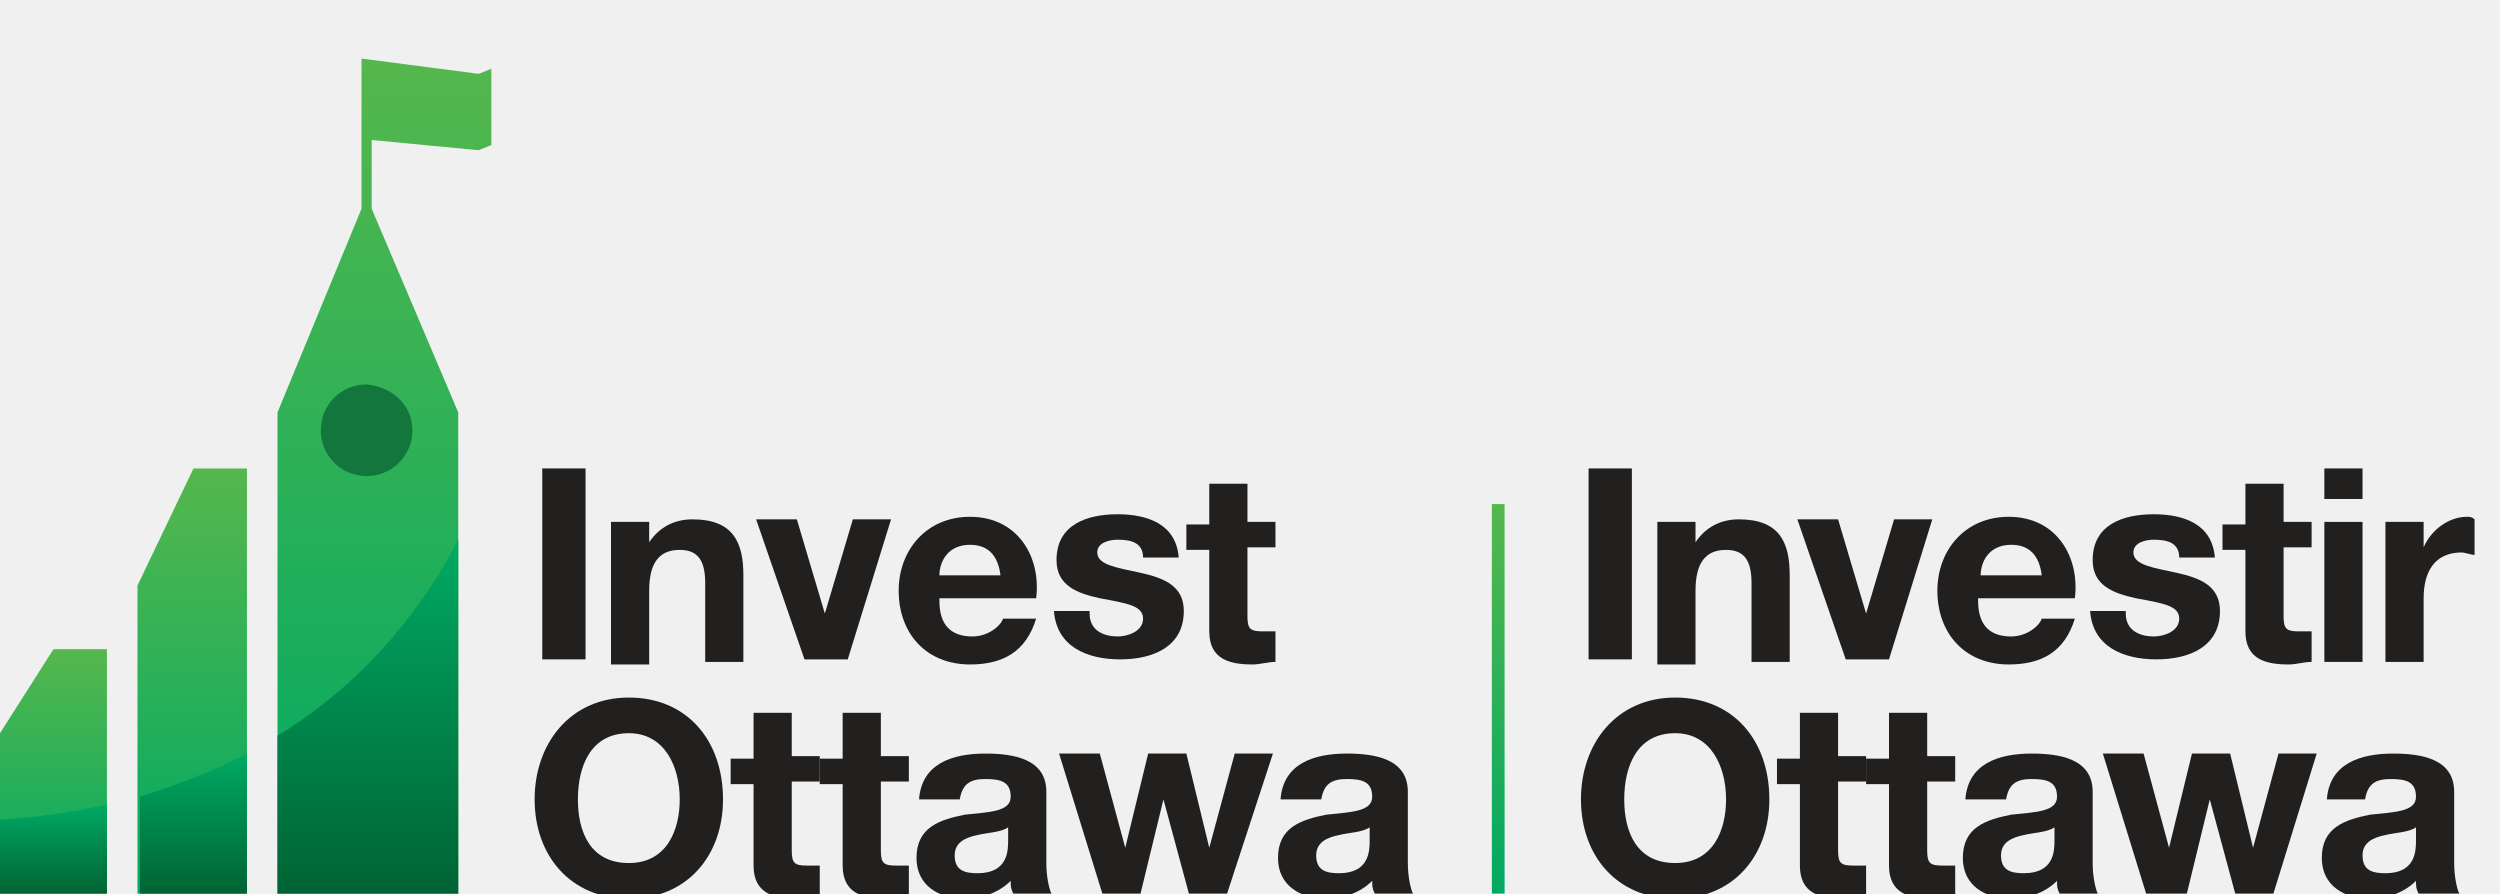
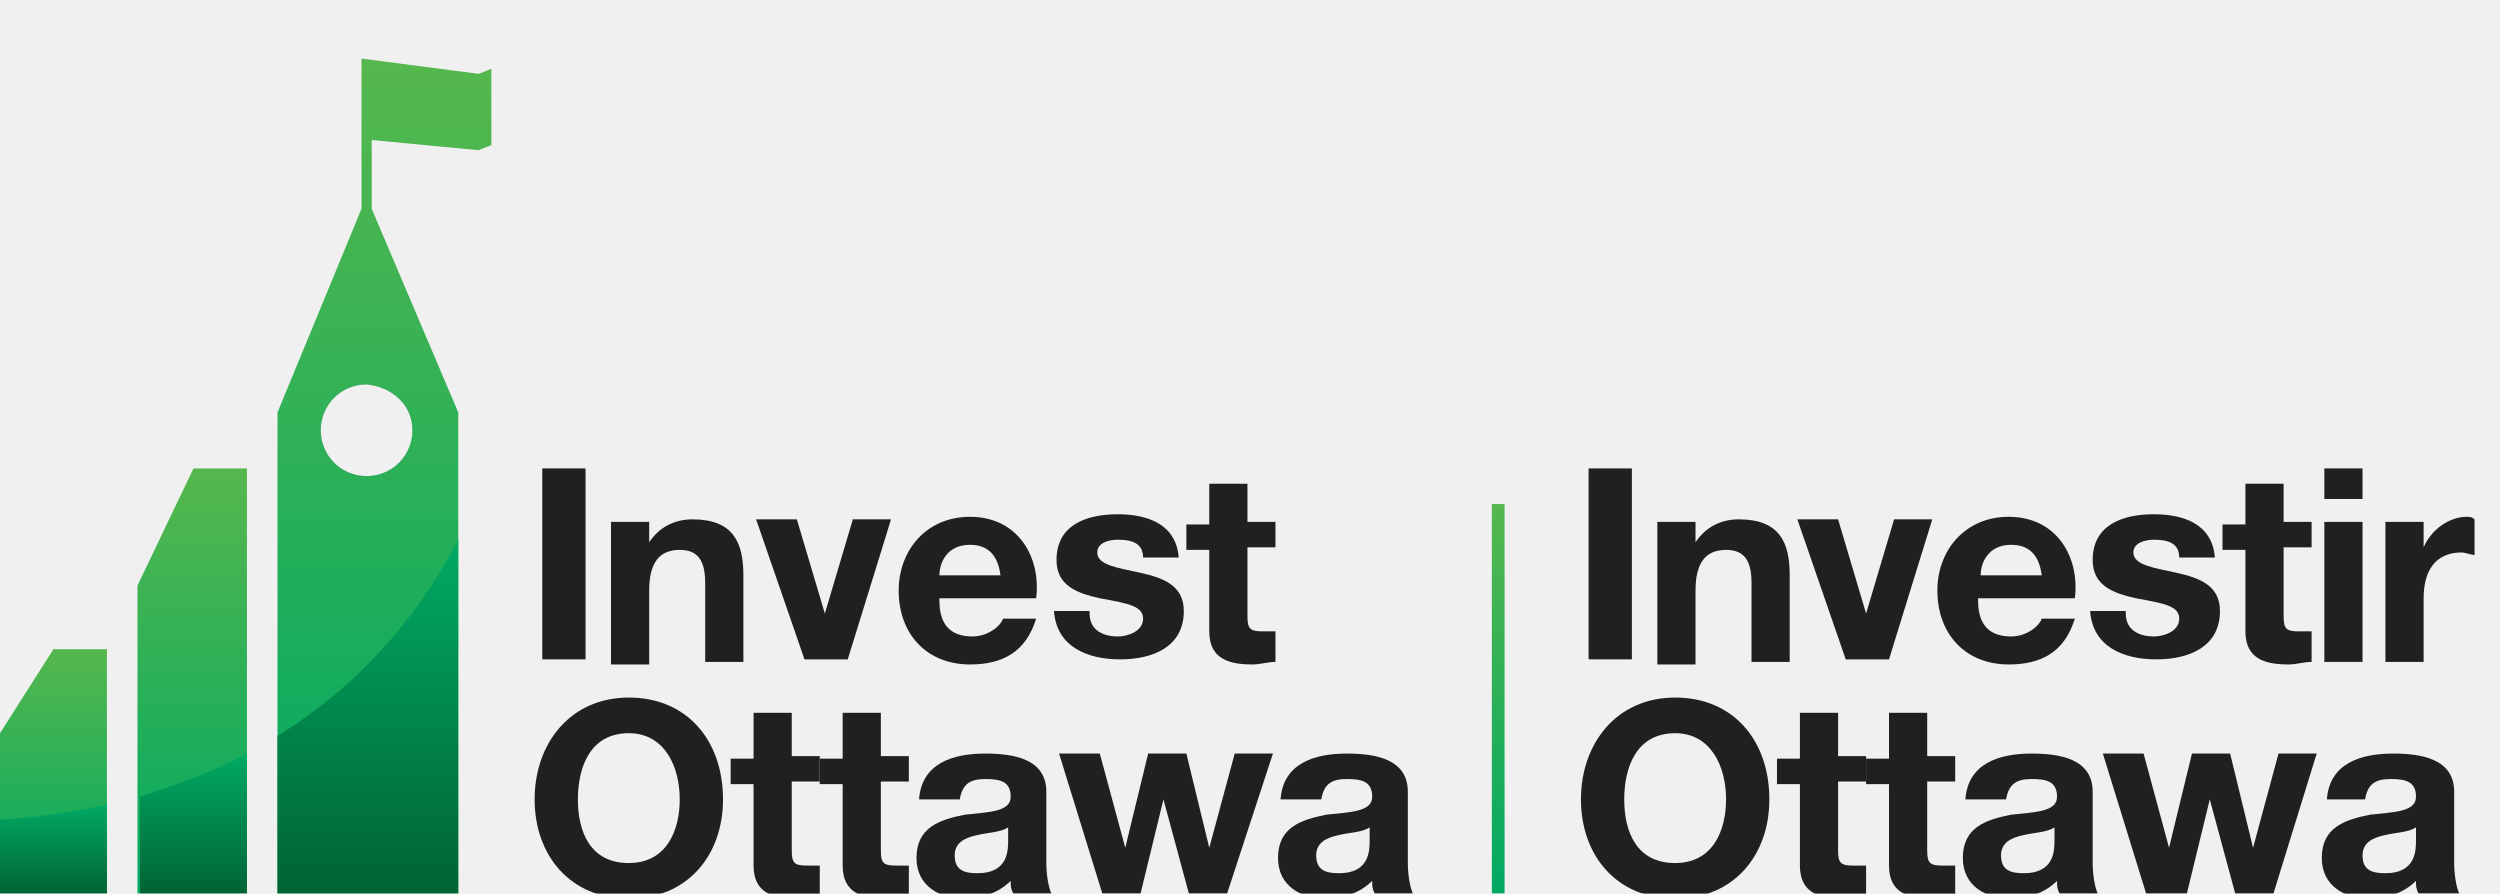
<svg xmlns="http://www.w3.org/2000/svg" version="1.1" id="Layer_1" x="0px" y="0px" viewBox="0 0 98.2 35.1" style="enable-background:new 0 0 98.2 35.1;" xml:space="preserve">
  <style type="text/css">
	.st0{fill:url(#SVGID_1_);}
	.st1{fill:url(#SVGID_00000101815822308823410450000013942060426456273568_);}
	.st2{fill:url(#SVGID_00000140726304458686289350000006808840901505266312_);}
	.st3{fill:url(#SVGID_00000049216755811478253080000010163922075204120974_);}
	.st4{fill:url(#SVGID_00000028309276803112566020000018318831474442181024_);}
	.st5{fill:url(#SVGID_00000085959678446022016770000013813957345800678584_);}
	.st6{fill:#13773D;}
	.st7{fill:#221F1F;}
	.st8{fill:url(#SVGID_00000057129962089020047460000015686431914260281514_);}
</style>
-   <g>
+   <defs>
+     <mask id="ioClockKnockout" maskUnits="userSpaceOnUse" x="0" y="0" width="98.2" height="35.1">
+       <rect x="0" y="0" width="98.2" height="35.1" fill="#fff" />
+       <path d="M16.2,16.9c0,1-0.8,1.8-1.8,1.8c-1,0-1.8-0.8-1.8-1.8c0-1,0.8-1.8,1.8-1.8C15.4,15.2,16.2,15.9,16.2,16.9z" fill="#000" />
+     </mask>
+   </defs>
+   <g mask="url(#ioClockKnockout)">
    <g>
      <g>
-         <linearGradient id="SVGID_1_" gradientUnits="userSpaceOnUse" x1="2.114" y1="35.125" x2="2.114" y2="25.518">
-           <stop offset="0" style="stop-color:#00A963" />
-           <stop offset="0.993" style="stop-color:#55B74D" />
-         </linearGradient>
-         <polygon class="st0" points="0,28.8 0,35.1 4.2,35.1 4.2,25.5 2.1,25.5    " />
+         <g>
+           <linearGradient id="SVGID_1_" gradientUnits="userSpaceOnUse" x1="2.114" y1="35.125" x2="2.114" y2="25.518">
+             <stop offset="0" style="stop-color:#00A963" />
+             <stop offset="0.993" style="stop-color:#55B74D" />
+           </linearGradient>
+           <polygon class="st0" points="0,28.8 0,35.1 4.2,35.1 4.2,25.5 2.1,25.5    " />
+         </g>
+         <g>
+           <linearGradient id="SVGID_00000082332010878111444470000007448208103415805358_" gradientUnits="userSpaceOnUse" x1="15.094" y1="35.125" x2="15.094" y2="2.276">
+             <stop offset="0" style="stop-color:#00A963" />
+             <stop offset="0.993" style="stop-color:#55B74D" />
+           </linearGradient>
+           <polygon style="fill:url(#SVGID_00000082332010878111444470000007448208103415805358_);" points="18.8,5.9 19.3,5.7 19.3,2.7      18.8,2.9 14.2,2.3 14.2,8.2 10.9,16.2 10.9,35.1 18,35.1 18,16.2 14.6,8.2 14.6,5.5    " />
+         </g>
+         <g>
+           <linearGradient id="SVGID_00000040546916701816863810000011680584193545133990_" gradientUnits="userSpaceOnUse" x1="7.555" y1="35.125" x2="7.555" y2="18.396">
+             <stop offset="0" style="stop-color:#00A963" />
+             <stop offset="0.993" style="stop-color:#55B74D" />
+           </linearGradient>
+           <polygon style="fill:url(#SVGID_00000040546916701816863810000011680584193545133990_);" points="5.4,23 5.4,35.1 9.7,35.1      9.7,18.4 7.6,18.4    " />
+         </g>
      </g>
      <g>
-         <linearGradient id="SVGID_00000082332010878111444470000007448208103415805358_" gradientUnits="userSpaceOnUse" x1="15.094" y1="35.125" x2="15.094" y2="2.276">
-           <stop offset="0" style="stop-color:#00A963" />
-           <stop offset="0.993" style="stop-color:#55B74D" />
-         </linearGradient>
-         <polygon style="fill:url(#SVGID_00000082332010878111444470000007448208103415805358_);" points="18.8,5.9 19.3,5.7 19.3,2.7      18.8,2.9 14.2,2.3 14.2,8.2 10.9,16.2 10.9,35.1 18,35.1 18,16.2 14.6,8.2 14.6,5.5    " />
+         <g>
+           <linearGradient id="SVGID_00000093154834827753598420000005158748977833542036_" gradientUnits="userSpaceOnUse" x1="7.555" y1="35.125" x2="7.555" y2="29.601">
+             <stop offset="0" style="stop-color:#006334" />
+             <stop offset="0.993" style="stop-color:#00A963" />
+           </linearGradient>
+           <path style="fill:url(#SVGID_00000093154834827753598420000005158748977833542036_);" d="M9.7,29.6c-1.3,0.7-2.7,1.2-4.2,1.7v3.8     h4.2V29.6z" />
+         </g>
+         <g>
+           <linearGradient id="SVGID_00000134240275526939570680000000739222915886404519_" gradientUnits="userSpaceOnUse" x1="2.114" y1="35.125" x2="2.114" y2="31.608">
+             <stop offset="0" style="stop-color:#006334" />
+             <stop offset="0.993" style="stop-color:#00A963" />
+           </linearGradient>
+           <path style="fill:url(#SVGID_00000134240275526939570680000000739222915886404519_);" d="M4.2,31.6c-1.3,0.3-2.7,0.5-4.2,0.6v2.9     h4.2V31.6z" />
+         </g>
+         <g>
+           <linearGradient id="SVGID_00000087394904916200715790000003081995532857660568_" gradientUnits="userSpaceOnUse" x1="14.424" y1="35.125" x2="14.424" y2="21.197">
+             <stop offset="0" style="stop-color:#006334" />
+             <stop offset="0.993" style="stop-color:#00A963" />
+           </linearGradient>
+           <path style="fill:url(#SVGID_00000087394904916200715790000003081995532857660568_);" d="M18,21.2c-1.3,2.5-3.5,5.5-7.1,7.7v6.2     H18V21.2z" />
+         </g>
      </g>
-       <g>
-         <linearGradient id="SVGID_00000040546916701816863810000011680584193545133990_" gradientUnits="userSpaceOnUse" x1="7.555" y1="35.125" x2="7.555" y2="18.396">
-           <stop offset="0" style="stop-color:#00A963" />
-           <stop offset="0.993" style="stop-color:#55B74D" />
-         </linearGradient>
-         <polygon style="fill:url(#SVGID_00000040546916701816863810000011680584193545133990_);" points="5.4,23 5.4,35.1 9.7,35.1      9.7,18.4 7.6,18.4    " />
-       </g>
+       <path class="st6" d="M16.2,16.9c0,1-0.8,1.8-1.8,1.8c-1,0-1.8-0.8-1.8-1.8c0-1,0.8-1.8,1.8-1.8C15.4,15.2,16.2,15.9,16.2,16.9z" />
+       <path class="st7" d="M62.4,18.4h1.7v7.5h-1.7V18.4z" />
+       <path class="st7" d="M65.2,20.5h1.4v0.8h0c0.4-0.6,1-0.9,1.7-0.9c1.6,0,2,0.9,2,2.2v3.4h-1.5v-3.1c0-0.9-0.3-1.3-1-1.3   c-0.8,0-1.2,0.5-1.2,1.6v2.9h-1.5V20.5z" />
+       <path class="st7" d="M74.2,25.9h-1.7l-1.9-5.5h1.6l1.1,3.7h0l1.1-3.7h1.5L74.2,25.9z" />
+       <path class="st7" d="M77.7,23.6c0,1,0.5,1.4,1.3,1.4c0.6,0,1.1-0.4,1.2-0.7h1.3c-0.4,1.3-1.3,1.8-2.6,1.8c-1.7,0-2.8-1.2-2.8-2.9   c0-1.6,1.1-2.9,2.8-2.9c1.9,0,2.8,1.6,2.6,3.2H77.7z M80.2,22.6c-0.1-0.8-0.5-1.2-1.2-1.2c-0.9,0-1.2,0.7-1.2,1.2H80.2z" />
+       <path class="st7" d="M83.5,24.1c0,0.7,0.6,0.9,1.1,0.9c0.4,0,1-0.2,1-0.7c0-0.5-0.6-0.6-1.7-0.8c-0.9-0.2-1.7-0.5-1.7-1.5   c0-1.4,1.2-1.8,2.4-1.8c1.2,0,2.3,0.4,2.4,1.7h-1.4c0-0.6-0.5-0.7-1-0.7c-0.3,0-0.8,0.1-0.8,0.5c0,0.5,0.8,0.6,1.7,0.8   c0.9,0.2,1.7,0.5,1.7,1.5c0,1.4-1.2,1.9-2.5,1.9c-1.3,0-2.5-0.5-2.6-1.9H83.5z" />
+       <path class="st7" d="M89.7,20.5h1.1v1h-1.1v2.7c0,0.5,0.1,0.6,0.6,0.6c0.2,0,0.3,0,0.5,0v1.2c-0.3,0-0.6,0.1-0.9,0.1   c-0.9,0-1.7-0.2-1.7-1.3v-3.2h-0.9v-1h0.9v-1.6h1.5V20.5z" />
+       <path class="st7" d="M92.8,19.6h-1.5v-1.2h1.5V19.6z M91.3,20.5h1.5v5.5h-1.5V20.5z" />
+       <path class="st7" d="M93.8,20.5h1.4v1h0c0.3-0.7,1-1.2,1.7-1.2c0.1,0,0.2,0,0.3,0.1v1.4c-0.1,0-0.4-0.1-0.5-0.1   c-1.1,0-1.5,0.8-1.5,1.8v2.5h-1.5V20.5z" />
+       <path class="st7" d="M65.8,27.4c2.3,0,3.7,1.7,3.7,4c0,2.2-1.4,3.9-3.7,3.9c-2.3,0-3.7-1.7-3.7-3.9C62.1,29.2,63.5,27.4,65.8,27.4z    M65.8,33.9c1.5,0,2-1.3,2-2.5c0-1.3-0.6-2.6-2-2.6c-1.5,0-2,1.3-2,2.6C63.8,32.7,64.3,33.9,65.8,33.9z" />
+       <path class="st7" d="M72.2,29.7h1.1v1h-1.1v2.7c0,0.5,0.1,0.6,0.6,0.6c0.2,0,0.3,0,0.5,0v1.2c-0.3,0-0.6,0.1-0.9,0.1   c-0.9,0-1.7-0.2-1.7-1.3v-3.2h-0.9v-1h0.9V28h1.5V29.7z" />
+       <path class="st7" d="M75.7,29.7h1.1v1h-1.1v2.7c0,0.5,0.1,0.6,0.6,0.6c0.2,0,0.3,0,0.5,0v1.2c-0.3,0-0.6,0.1-0.9,0.1   c-0.9,0-1.7-0.2-1.7-1.3v-3.2h-0.9v-1h0.9V28h1.5V29.7z" />
+       <path class="st7" d="M77.2,31.4c0.1-1.4,1.3-1.8,2.6-1.8c1.1,0,2.4,0.2,2.4,1.5v2.8c0,0.5,0.1,1,0.2,1.2h-1.5   c-0.1-0.2-0.1-0.3-0.1-0.5c-0.5,0.5-1.2,0.7-1.8,0.7c-1,0-1.9-0.5-1.9-1.6c0-1.2,0.9-1.5,1.9-1.7c0.9-0.1,1.8-0.1,1.8-0.7   c0-0.6-0.4-0.7-1-0.7c-0.6,0-0.9,0.2-1,0.8H77.2z M80.7,32.5c-0.3,0.2-0.8,0.2-1.2,0.3c-0.5,0.1-0.9,0.3-0.9,0.8   c0,0.6,0.4,0.7,0.9,0.7c1.2,0,1.2-0.9,1.2-1.3V32.5z" />
+       <path class="st7" d="M89.3,35.1h-1.5l-1-3.7h0l-0.9,3.7h-1.6l-1.7-5.5h1.6l1,3.7h0l0.9-3.7h1.5l0.9,3.7h0l1-3.7h1.5L89.3,35.1z" />
+       <path class="st7" d="M91.4,31.4c0.1-1.4,1.3-1.8,2.6-1.8c1.1,0,2.4,0.2,2.4,1.5v2.8c0,0.5,0.1,1,0.2,1.2H95   c-0.1-0.2-0.1-0.3-0.1-0.5c-0.5,0.5-1.2,0.7-1.8,0.7c-1,0-1.9-0.5-1.9-1.6c0-1.2,0.9-1.5,1.9-1.7c0.9-0.1,1.8-0.1,1.8-0.7   c0-0.6-0.4-0.7-1-0.7c-0.6,0-0.9,0.2-1,0.8H91.4z M94.9,32.5c-0.3,0.2-0.8,0.2-1.2,0.3c-0.5,0.1-0.9,0.3-0.9,0.8   c0,0.6,0.4,0.7,0.9,0.7c1.2,0,1.2-0.9,1.2-1.3V32.5z" />
+       <path class="st7" d="M21.3,18.4h1.7v7.5h-1.7V18.4z" />
+       <path class="st7" d="M24.1,20.5h1.4v0.8h0c0.4-0.6,1-0.9,1.7-0.9c1.6,0,2,0.9,2,2.2v3.4h-1.5v-3.1c0-0.9-0.3-1.3-1-1.3   c-0.8,0-1.2,0.5-1.2,1.6v2.9h-1.5V20.5z" />
+       <path class="st7" d="M33.3,25.9h-1.7l-1.9-5.5h1.6l1.1,3.7h0l1.1-3.7h1.5L33.3,25.9z" />
+       <path class="st7" d="M36.9,23.6c0,1,0.5,1.4,1.3,1.4c0.6,0,1.1-0.4,1.2-0.7h1.3c-0.4,1.3-1.3,1.8-2.6,1.8c-1.7,0-2.8-1.2-2.8-2.9   c0-1.6,1.1-2.9,2.8-2.9c1.9,0,2.8,1.6,2.6,3.2H36.9z M39.3,22.6c-0.1-0.8-0.5-1.2-1.2-1.2c-0.9,0-1.2,0.7-1.2,1.2H39.3z" />
+       <path class="st7" d="M42.8,24.1c0,0.7,0.6,0.9,1.1,0.9c0.4,0,1-0.2,1-0.7c0-0.5-0.6-0.6-1.7-0.8c-0.9-0.2-1.7-0.5-1.7-1.5   c0-1.4,1.2-1.8,2.4-1.8c1.2,0,2.3,0.4,2.4,1.7h-1.4c0-0.6-0.5-0.7-1-0.7c-0.3,0-0.8,0.1-0.8,0.5c0,0.5,0.8,0.6,1.7,0.8   c0.9,0.2,1.7,0.5,1.7,1.5c0,1.4-1.2,1.9-2.5,1.9c-1.3,0-2.5-0.5-2.6-1.9H42.8z" />
+       <path class="st7" d="M49,20.5h1.1v1H49v2.7c0,0.5,0.1,0.6,0.6,0.6c0.2,0,0.3,0,0.5,0v1.2c-0.3,0-0.6,0.1-0.9,0.1   c-0.9,0-1.7-0.2-1.7-1.3v-3.2h-0.9v-1h0.9v-1.6H49V20.5z" />
+       <path class="st7" d="M24.7,27.4c2.3,0,3.7,1.7,3.7,4c0,2.2-1.4,3.9-3.7,3.9c-2.3,0-3.7-1.7-3.7-3.9C21,29.2,22.4,27.4,24.7,27.4z    M24.7,33.9c1.5,0,2-1.3,2-2.5c0-1.3-0.6-2.6-2-2.6c-1.5,0-2,1.3-2,2.6C22.7,32.7,23.2,33.9,24.7,33.9z" />
+       <path class="st7" d="M31.1,29.7h1.1v1h-1.1v2.7c0,0.5,0.1,0.6,0.6,0.6c0.2,0,0.3,0,0.5,0v1.2c-0.3,0-0.6,0.1-0.9,0.1   c-0.9,0-1.7-0.2-1.7-1.3v-3.2h-0.9v-1h0.9V28h1.5V29.7z" />
+       <path class="st7" d="M34.6,29.7h1.1v1h-1.1v2.7c0,0.5,0.1,0.6,0.6,0.6c0.2,0,0.3,0,0.5,0v1.2c-0.3,0-0.6,0.1-0.9,0.1   c-0.9,0-1.7-0.2-1.7-1.3v-3.2h-0.9v-1h0.9V28h1.5V29.7z" />
+       <path class="st7" d="M36.1,31.4c0.1-1.4,1.3-1.8,2.6-1.8c1.1,0,2.4,0.2,2.4,1.5v2.8c0,0.5,0.1,1,0.2,1.2h-1.5   c-0.1-0.2-0.1-0.3-0.1-0.5c-0.5,0.5-1.2,0.7-1.8,0.7c-1,0-1.9-0.5-1.9-1.6c0-1.2,0.9-1.5,1.9-1.7c0.9-0.1,1.8-0.1,1.8-0.7   c0-0.6-0.4-0.7-1-0.7c-0.6,0-0.9,0.2-1,0.8H36.1z M39.6,32.5c-0.3,0.2-0.8,0.2-1.2,0.3c-0.5,0.1-0.9,0.3-0.9,0.8   c0,0.6,0.4,0.7,0.9,0.7c1.2,0,1.2-0.9,1.2-1.3V32.5z" />
+       <path class="st7" d="M48.2,35.1h-1.5l-1-3.7h0l-0.9,3.7h-1.5l-1.7-5.5h1.6l1,3.7h0l0.9-3.7h1.5l0.9,3.7h0l1-3.7H50L48.2,35.1z" />
+       <path class="st7" d="M50.3,31.4c0.1-1.4,1.3-1.8,2.6-1.8c1.1,0,2.4,0.2,2.4,1.5v2.8c0,0.5,0.1,1,0.2,1.2h-1.5   c-0.1-0.2-0.1-0.3-0.1-0.5c-0.5,0.5-1.2,0.7-1.8,0.7c-1,0-1.9-0.5-1.9-1.6c0-1.2,0.9-1.5,1.9-1.7c0.9-0.1,1.8-0.1,1.8-0.7   c0-0.6-0.4-0.7-1-0.7c-0.6,0-0.9,0.2-1,0.8H50.3z M53.8,32.5c-0.3,0.2-0.8,0.2-1.2,0.3c-0.5,0.1-0.9,0.3-0.9,0.8   c0,0.6,0.4,0.7,0.9,0.7c1.2,0,1.2-0.9,1.2-1.3V32.5z" />
+       <linearGradient id="SVGID_00000177473652165972970350000016029215583955171259_" gradientUnits="userSpaceOnUse" x1="58.856" y1="35.129" x2="58.856" y2="19.803">
+         <stop offset="0" style="stop-color:#00A963" />
+         <stop offset="0.993" style="stop-color:#55B74D" />
+       </linearGradient>
+       <rect x="58.6" y="19.8" style="fill:url(#SVGID_00000177473652165972970350000016029215583955171259_);" width="0.5" height="15.3" />
    </g>
-     <g>
-       <g>
-         <linearGradient id="SVGID_00000093154834827753598420000005158748977833542036_" gradientUnits="userSpaceOnUse" x1="7.555" y1="35.125" x2="7.555" y2="29.601">
-           <stop offset="0" style="stop-color:#006334" />
-           <stop offset="0.993" style="stop-color:#00A963" />
-         </linearGradient>
-         <path style="fill:url(#SVGID_00000093154834827753598420000005158748977833542036_);" d="M9.7,29.6c-1.3,0.7-2.7,1.2-4.2,1.7v3.8     h4.2V29.6z" />
-       </g>
-       <g>
-         <linearGradient id="SVGID_00000134240275526939570680000000739222915886404519_" gradientUnits="userSpaceOnUse" x1="2.114" y1="35.125" x2="2.114" y2="31.608">
-           <stop offset="0" style="stop-color:#006334" />
-           <stop offset="0.993" style="stop-color:#00A963" />
-         </linearGradient>
-         <path style="fill:url(#SVGID_00000134240275526939570680000000739222915886404519_);" d="M4.2,31.6c-1.3,0.3-2.7,0.5-4.2,0.6v2.9     h4.2V31.6z" />
-       </g>
-       <g>
-         <linearGradient id="SVGID_00000087394904916200715790000003081995532857660568_" gradientUnits="userSpaceOnUse" x1="14.424" y1="35.125" x2="14.424" y2="21.197">
-           <stop offset="0" style="stop-color:#006334" />
-           <stop offset="0.993" style="stop-color:#00A963" />
-         </linearGradient>
-         <path style="fill:url(#SVGID_00000087394904916200715790000003081995532857660568_);" d="M18,21.2c-1.3,2.5-3.5,5.5-7.1,7.7v6.2     H18V21.2z" />
-       </g>
-     </g>
-     <path class="st6" d="M16.2,16.9c0,1-0.8,1.8-1.8,1.8c-1,0-1.8-0.8-1.8-1.8c0-1,0.8-1.8,1.8-1.8C15.4,15.2,16.2,15.9,16.2,16.9z" />
-     <path class="st7" d="M62.4,18.4h1.7v7.5h-1.7V18.4z" />
-     <path class="st7" d="M65.2,20.5h1.4v0.8h0c0.4-0.6,1-0.9,1.7-0.9c1.6,0,2,0.9,2,2.2v3.4h-1.5v-3.1c0-0.9-0.3-1.3-1-1.3   c-0.8,0-1.2,0.5-1.2,1.6v2.9h-1.5V20.5z" />
-     <path class="st7" d="M74.2,25.9h-1.7l-1.9-5.5h1.6l1.1,3.7h0l1.1-3.7h1.5L74.2,25.9z" />
-     <path class="st7" d="M77.7,23.6c0,1,0.5,1.4,1.3,1.4c0.6,0,1.1-0.4,1.2-0.7h1.3c-0.4,1.3-1.3,1.8-2.6,1.8c-1.7,0-2.8-1.2-2.8-2.9   c0-1.6,1.1-2.9,2.8-2.9c1.9,0,2.8,1.6,2.6,3.2H77.7z M80.2,22.6c-0.1-0.8-0.5-1.2-1.2-1.2c-0.9,0-1.2,0.7-1.2,1.2H80.2z" />
-     <path class="st7" d="M83.5,24.1c0,0.7,0.6,0.9,1.1,0.9c0.4,0,1-0.2,1-0.7c0-0.5-0.6-0.6-1.7-0.8c-0.9-0.2-1.7-0.5-1.7-1.5   c0-1.4,1.2-1.8,2.4-1.8c1.2,0,2.3,0.4,2.4,1.7h-1.4c0-0.6-0.5-0.7-1-0.7c-0.3,0-0.8,0.1-0.8,0.5c0,0.5,0.8,0.6,1.7,0.8   c0.9,0.2,1.7,0.5,1.7,1.5c0,1.4-1.2,1.9-2.5,1.9c-1.3,0-2.5-0.5-2.6-1.9H83.5z" />
-     <path class="st7" d="M89.7,20.5h1.1v1h-1.1v2.7c0,0.5,0.1,0.6,0.6,0.6c0.2,0,0.3,0,0.5,0v1.2c-0.3,0-0.6,0.1-0.9,0.1   c-0.9,0-1.7-0.2-1.7-1.3v-3.2h-0.9v-1h0.9v-1.6h1.5V20.5z" />
-     <path class="st7" d="M92.8,19.6h-1.5v-1.2h1.5V19.6z M91.3,20.5h1.5v5.5h-1.5V20.5z" />
-     <path class="st7" d="M93.8,20.5h1.4v1h0c0.3-0.7,1-1.2,1.7-1.2c0.1,0,0.2,0,0.3,0.1v1.4c-0.1,0-0.4-0.1-0.5-0.1   c-1.1,0-1.5,0.8-1.5,1.8v2.5h-1.5V20.5z" />
-     <path class="st7" d="M65.8,27.4c2.3,0,3.7,1.7,3.7,4c0,2.2-1.4,3.9-3.7,3.9c-2.3,0-3.7-1.7-3.7-3.9C62.1,29.2,63.5,27.4,65.8,27.4z    M65.8,33.9c1.5,0,2-1.3,2-2.5c0-1.3-0.6-2.6-2-2.6c-1.5,0-2,1.3-2,2.6C63.8,32.7,64.3,33.9,65.8,33.9z" />
-     <path class="st7" d="M72.2,29.7h1.1v1h-1.1v2.7c0,0.5,0.1,0.6,0.6,0.6c0.2,0,0.3,0,0.5,0v1.2c-0.3,0-0.6,0.1-0.9,0.1   c-0.9,0-1.7-0.2-1.7-1.3v-3.2h-0.9v-1h0.9V28h1.5V29.7z" />
-     <path class="st7" d="M75.7,29.7h1.1v1h-1.1v2.7c0,0.5,0.1,0.6,0.6,0.6c0.2,0,0.3,0,0.5,0v1.2c-0.3,0-0.6,0.1-0.9,0.1   c-0.9,0-1.7-0.2-1.7-1.3v-3.2h-0.9v-1h0.9V28h1.5V29.7z" />
-     <path class="st7" d="M77.2,31.4c0.1-1.4,1.3-1.8,2.6-1.8c1.1,0,2.4,0.2,2.4,1.5v2.8c0,0.5,0.1,1,0.2,1.2h-1.5   c-0.1-0.2-0.1-0.3-0.1-0.5c-0.5,0.5-1.2,0.7-1.8,0.7c-1,0-1.9-0.5-1.9-1.6c0-1.2,0.9-1.5,1.9-1.7c0.9-0.1,1.8-0.1,1.8-0.7   c0-0.6-0.4-0.7-1-0.7c-0.6,0-0.9,0.2-1,0.8H77.2z M80.7,32.5c-0.3,0.2-0.8,0.2-1.2,0.3c-0.5,0.1-0.9,0.3-0.9,0.8   c0,0.6,0.4,0.7,0.9,0.7c1.2,0,1.2-0.9,1.2-1.3V32.5z" />
-     <path class="st7" d="M89.3,35.1h-1.5l-1-3.7h0l-0.9,3.7h-1.6l-1.7-5.5h1.6l1,3.7h0l0.9-3.7h1.5l0.9,3.7h0l1-3.7h1.5L89.3,35.1z" />
-     <path class="st7" d="M91.4,31.4c0.1-1.4,1.3-1.8,2.6-1.8c1.1,0,2.4,0.2,2.4,1.5v2.8c0,0.5,0.1,1,0.2,1.2H95   c-0.1-0.2-0.1-0.3-0.1-0.5c-0.5,0.5-1.2,0.7-1.8,0.7c-1,0-1.9-0.5-1.9-1.6c0-1.2,0.9-1.5,1.9-1.7c0.9-0.1,1.8-0.1,1.8-0.7   c0-0.6-0.4-0.7-1-0.7c-0.6,0-0.9,0.2-1,0.8H91.4z M94.9,32.5c-0.3,0.2-0.8,0.2-1.2,0.3c-0.5,0.1-0.9,0.3-0.9,0.8   c0,0.6,0.4,0.7,0.9,0.7c1.2,0,1.2-0.9,1.2-1.3V32.5z" />
-     <path class="st7" d="M21.3,18.4h1.7v7.5h-1.7V18.4z" />
-     <path class="st7" d="M24.1,20.5h1.4v0.8h0c0.4-0.6,1-0.9,1.7-0.9c1.6,0,2,0.9,2,2.2v3.4h-1.5v-3.1c0-0.9-0.3-1.3-1-1.3   c-0.8,0-1.2,0.5-1.2,1.6v2.9h-1.5V20.5z" />
-     <path class="st7" d="M33.3,25.9h-1.7l-1.9-5.5h1.6l1.1,3.7h0l1.1-3.7h1.5L33.3,25.9z" />
-     <path class="st7" d="M36.9,23.6c0,1,0.5,1.4,1.3,1.4c0.6,0,1.1-0.4,1.2-0.7h1.3c-0.4,1.3-1.3,1.8-2.6,1.8c-1.7,0-2.8-1.2-2.8-2.9   c0-1.6,1.1-2.9,2.8-2.9c1.9,0,2.8,1.6,2.6,3.2H36.9z M39.3,22.6c-0.1-0.8-0.5-1.2-1.2-1.2c-0.9,0-1.2,0.7-1.2,1.2H39.3z" />
-     <path class="st7" d="M42.8,24.1c0,0.7,0.6,0.9,1.1,0.9c0.4,0,1-0.2,1-0.7c0-0.5-0.6-0.6-1.7-0.8c-0.9-0.2-1.7-0.5-1.7-1.5   c0-1.4,1.2-1.8,2.4-1.8c1.2,0,2.3,0.4,2.4,1.7h-1.4c0-0.6-0.5-0.7-1-0.7c-0.3,0-0.8,0.1-0.8,0.5c0,0.5,0.8,0.6,1.7,0.8   c0.9,0.2,1.7,0.5,1.7,1.5c0,1.4-1.2,1.9-2.5,1.9c-1.3,0-2.5-0.5-2.6-1.9H42.8z" />
-     <path class="st7" d="M49,20.5h1.1v1H49v2.7c0,0.5,0.1,0.6,0.6,0.6c0.2,0,0.3,0,0.5,0v1.2c-0.3,0-0.6,0.1-0.9,0.1   c-0.9,0-1.7-0.2-1.7-1.3v-3.2h-0.9v-1h0.9v-1.6H49V20.5z" />
-     <path class="st7" d="M24.7,27.4c2.3,0,3.7,1.7,3.7,4c0,2.2-1.4,3.9-3.7,3.9c-2.3,0-3.7-1.7-3.7-3.9C21,29.2,22.4,27.4,24.7,27.4z    M24.7,33.9c1.5,0,2-1.3,2-2.5c0-1.3-0.6-2.6-2-2.6c-1.5,0-2,1.3-2,2.6C22.7,32.7,23.2,33.9,24.7,33.9z" />
-     <path class="st7" d="M31.1,29.7h1.1v1h-1.1v2.7c0,0.5,0.1,0.6,0.6,0.6c0.2,0,0.3,0,0.5,0v1.2c-0.3,0-0.6,0.1-0.9,0.1   c-0.9,0-1.7-0.2-1.7-1.3v-3.2h-0.9v-1h0.9V28h1.5V29.7z" />
-     <path class="st7" d="M34.6,29.7h1.1v1h-1.1v2.7c0,0.5,0.1,0.6,0.6,0.6c0.2,0,0.3,0,0.5,0v1.2c-0.3,0-0.6,0.1-0.9,0.1   c-0.9,0-1.7-0.2-1.7-1.3v-3.2h-0.9v-1h0.9V28h1.5V29.7z" />
-     <path class="st7" d="M36.1,31.4c0.1-1.4,1.3-1.8,2.6-1.8c1.1,0,2.4,0.2,2.4,1.5v2.8c0,0.5,0.1,1,0.2,1.2h-1.5   c-0.1-0.2-0.1-0.3-0.1-0.5c-0.5,0.5-1.2,0.7-1.8,0.7c-1,0-1.9-0.5-1.9-1.6c0-1.2,0.9-1.5,1.9-1.7c0.9-0.1,1.8-0.1,1.8-0.7   c0-0.6-0.4-0.7-1-0.7c-0.6,0-0.9,0.2-1,0.8H36.1z M39.6,32.5c-0.3,0.2-0.8,0.2-1.2,0.3c-0.5,0.1-0.9,0.3-0.9,0.8   c0,0.6,0.4,0.7,0.9,0.7c1.2,0,1.2-0.9,1.2-1.3V32.5z" />
-     <path class="st7" d="M48.2,35.1h-1.5l-1-3.7h0l-0.9,3.7h-1.5l-1.7-5.5h1.6l1,3.7h0l0.9-3.7h1.5l0.9,3.7h0l1-3.7H50L48.2,35.1z" />
-     <path class="st7" d="M50.3,31.4c0.1-1.4,1.3-1.8,2.6-1.8c1.1,0,2.4,0.2,2.4,1.5v2.8c0,0.5,0.1,1,0.2,1.2h-1.5   c-0.1-0.2-0.1-0.3-0.1-0.5c-0.5,0.5-1.2,0.7-1.8,0.7c-1,0-1.9-0.5-1.9-1.6c0-1.2,0.9-1.5,1.9-1.7c0.9-0.1,1.8-0.1,1.8-0.7   c0-0.6-0.4-0.7-1-0.7c-0.6,0-0.9,0.2-1,0.8H50.3z M53.8,32.5c-0.3,0.2-0.8,0.2-1.2,0.3c-0.5,0.1-0.9,0.3-0.9,0.8   c0,0.6,0.4,0.7,0.9,0.7c1.2,0,1.2-0.9,1.2-1.3V32.5z" />
-     <linearGradient id="SVGID_00000177473652165972970350000016029215583955171259_" gradientUnits="userSpaceOnUse" x1="58.856" y1="35.129" x2="58.856" y2="19.803">
-       <stop offset="0" style="stop-color:#00A963" />
-       <stop offset="0.993" style="stop-color:#55B74D" />
-     </linearGradient>
-     <rect x="58.6" y="19.8" style="fill:url(#SVGID_00000177473652165972970350000016029215583955171259_);" width="0.5" height="15.3" />
  </g>
</svg>
